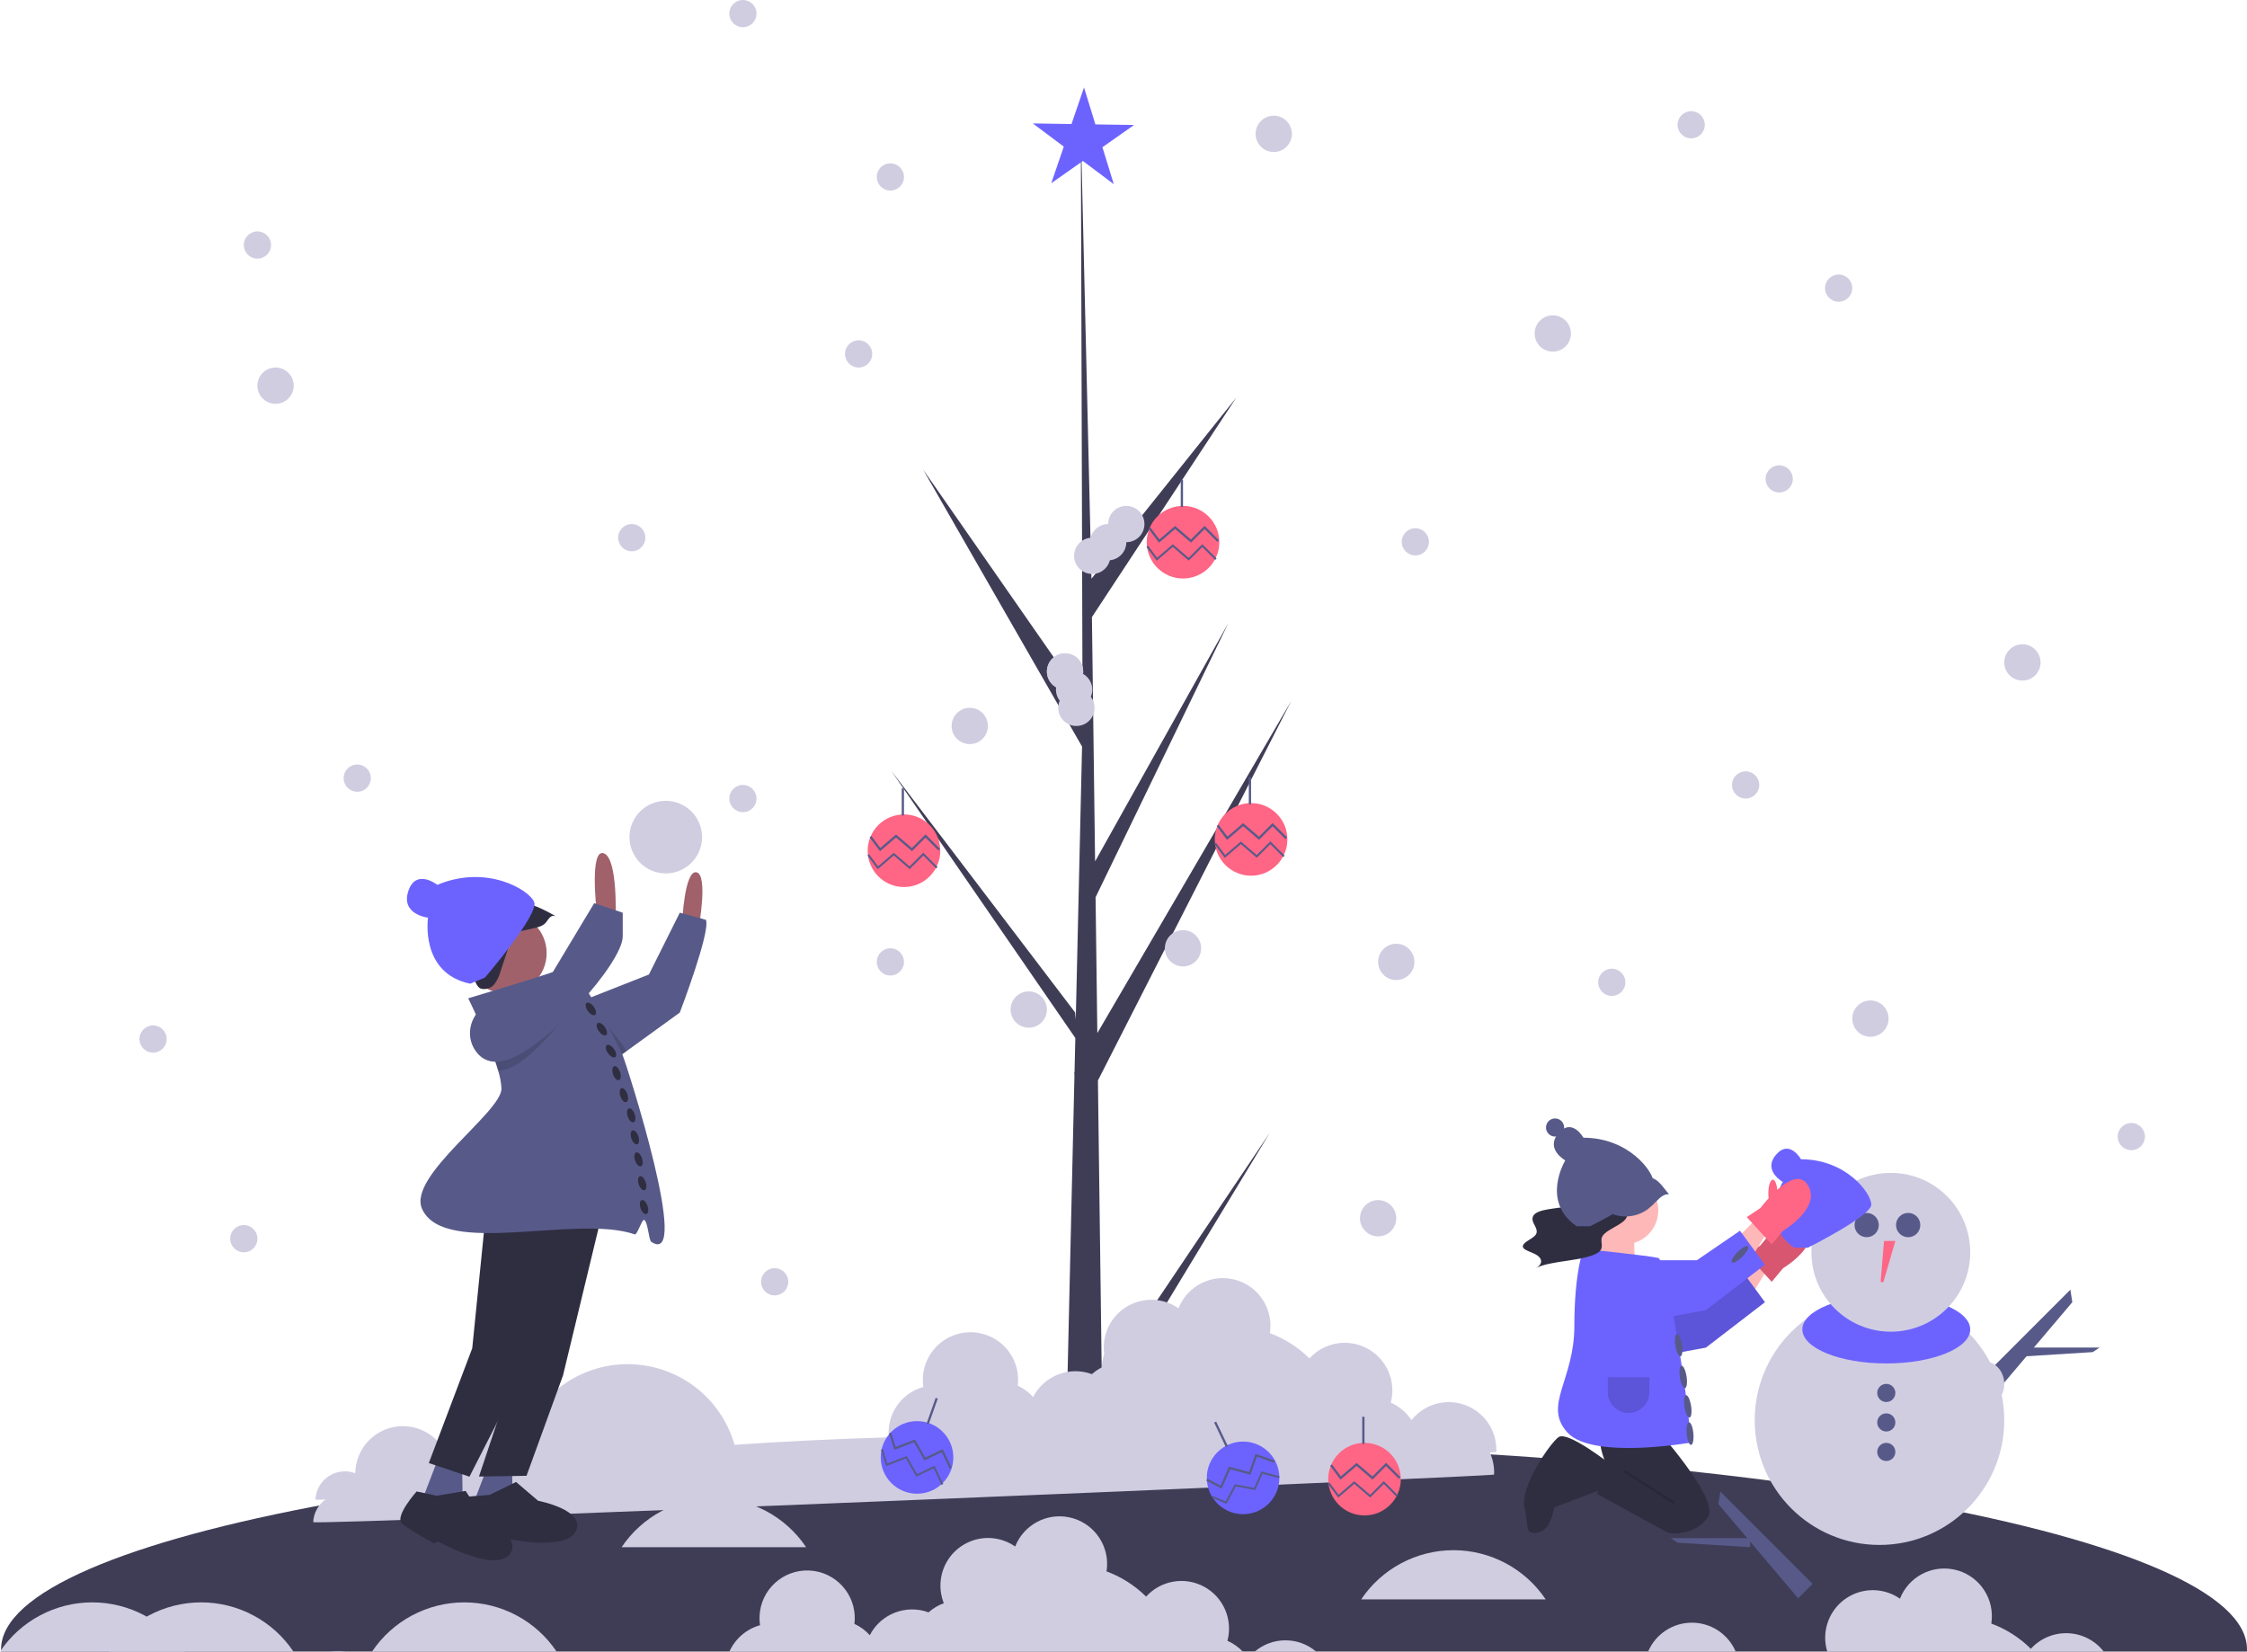
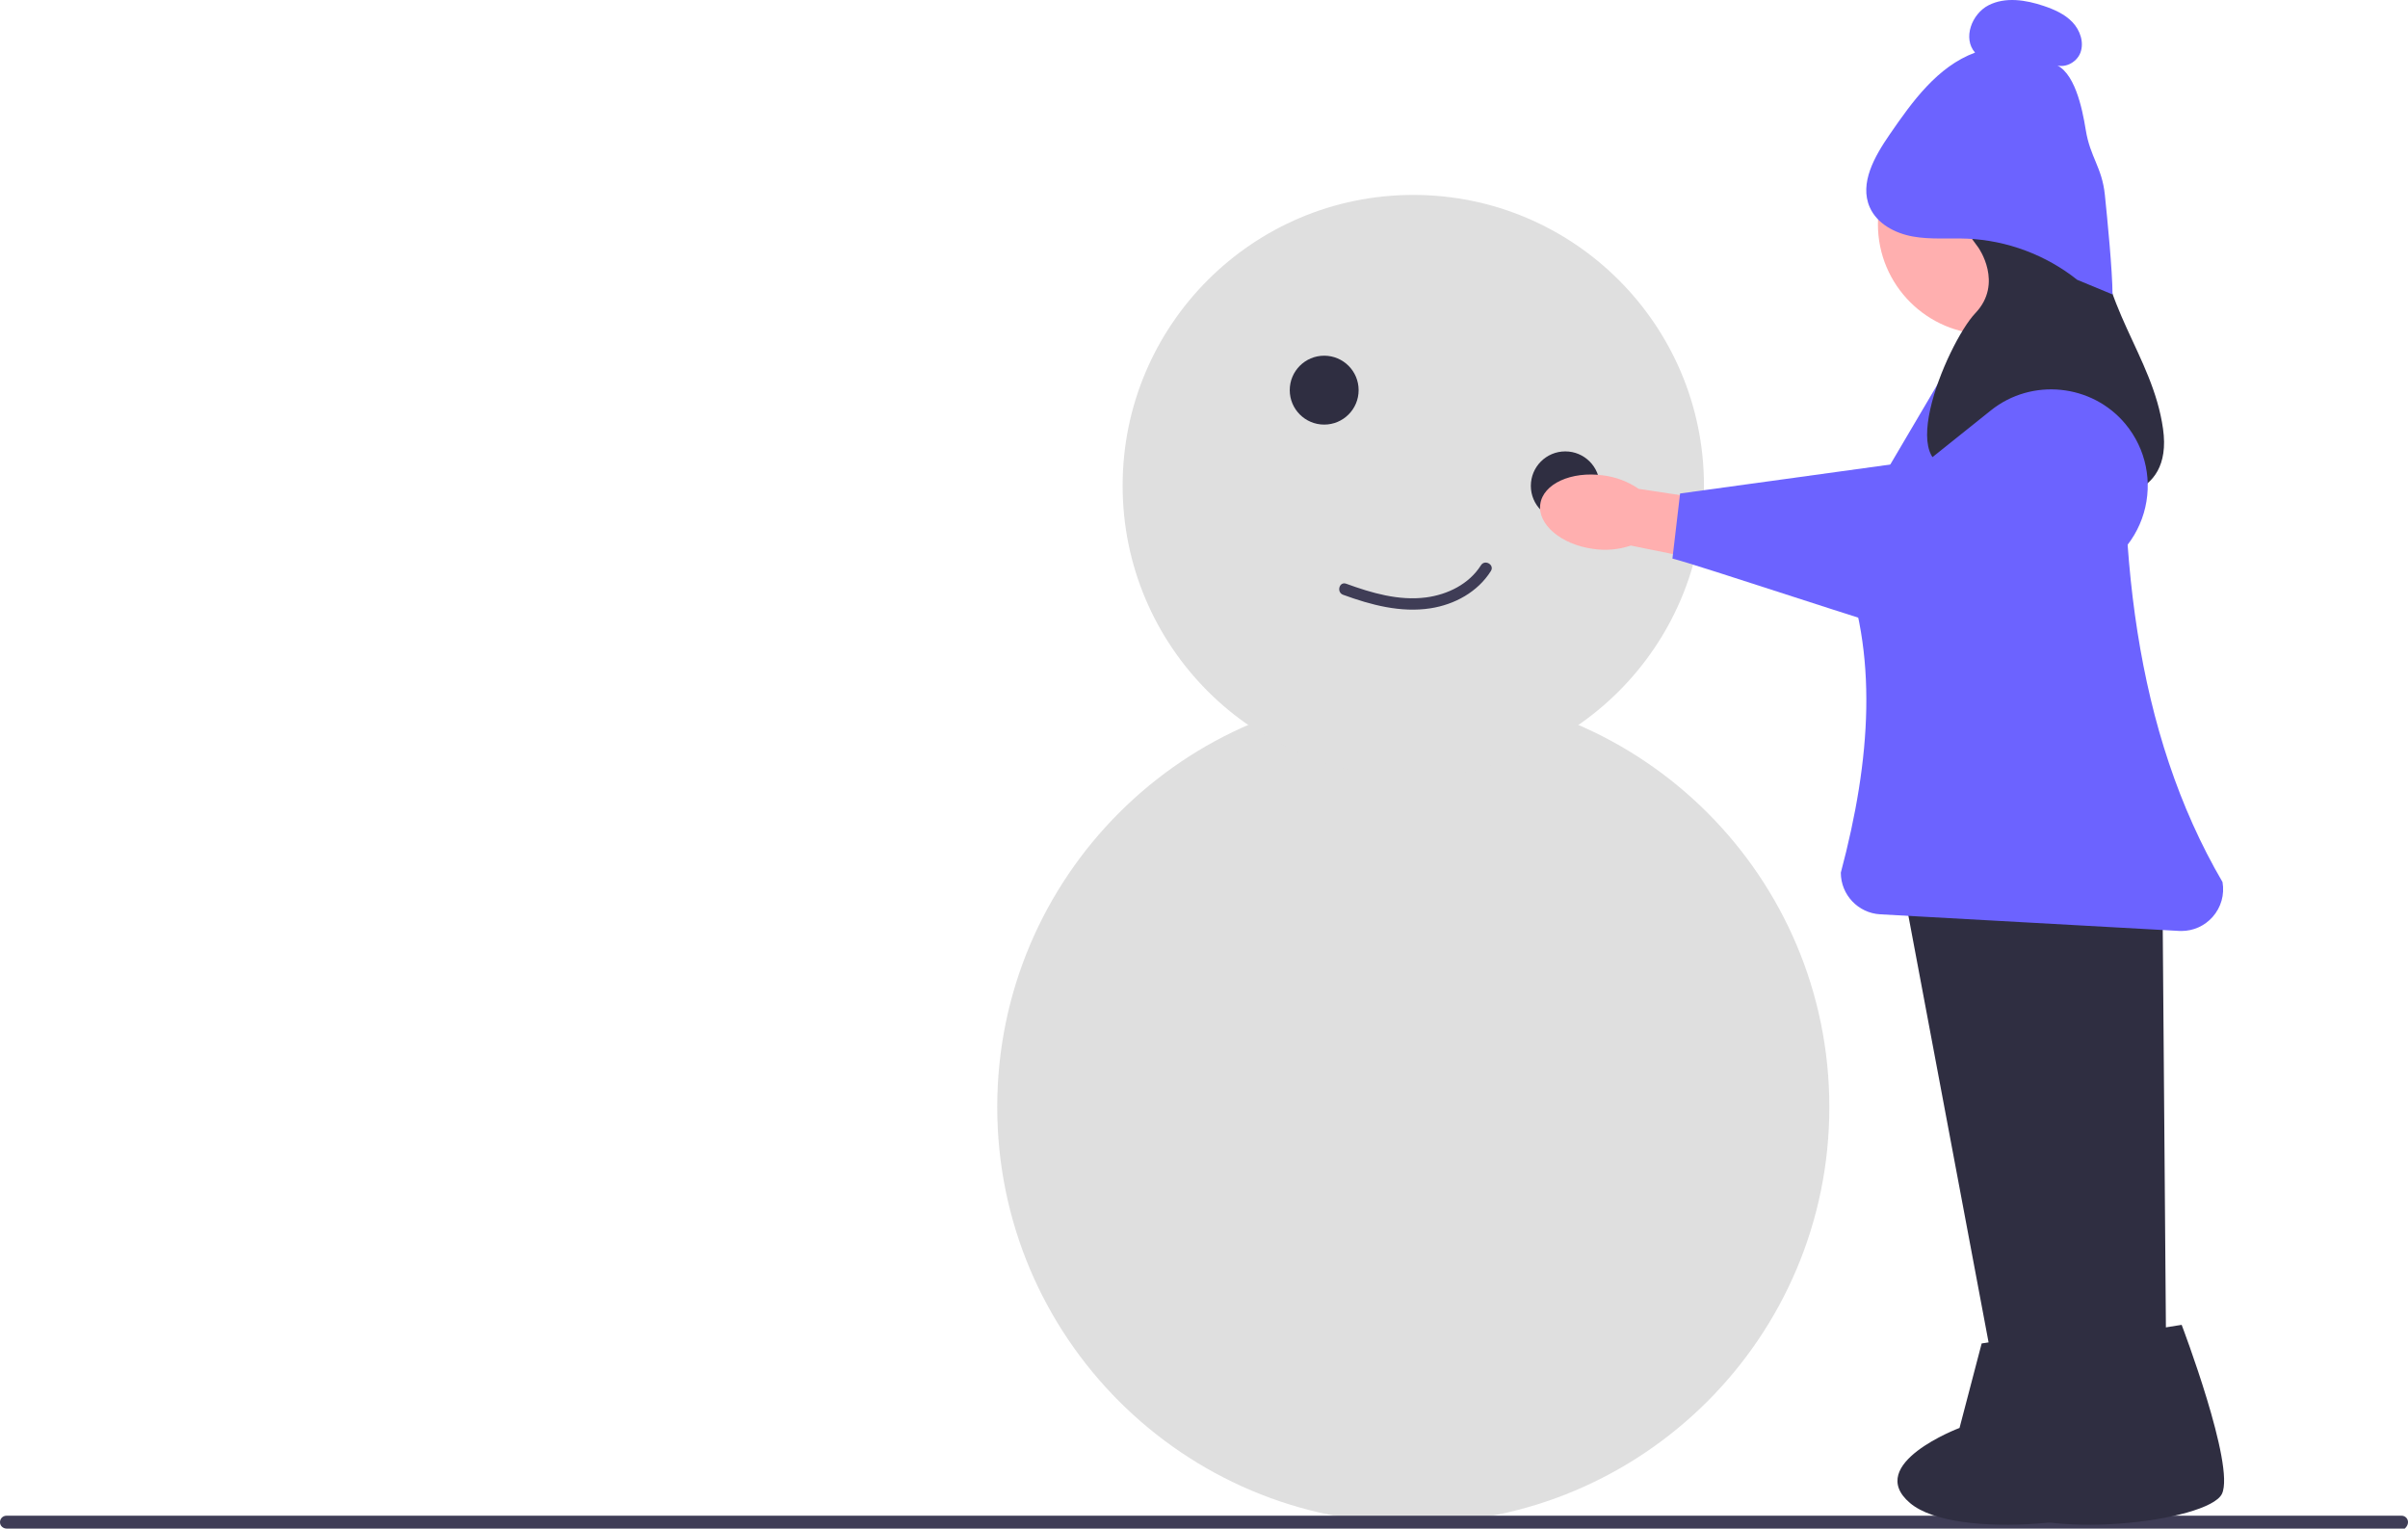
- <svg xmlns="http://www.w3.org/2000/svg" id="bbd1c8e1-0708-474d-a283-d1edf8e23e43" data-name="Layer 1" width="1136.626" height="835.426" viewBox="0 0 1136.626 835.426">
-   <path d="M840.827,654.791,834,679h28c-3.999-9.564-5.022-18.646-1.556-27Z" transform="translate(-31.68686 -32.28722)" fill="#ffb8b8" />
-   <path d="M1168.313,866.565c0,.379-.011.769-.034,1.148H32.261c-.023-.379-.034-.769-.034-1.148,0-57.596,254.323-104.279,568.043-104.279S1168.313,808.969,1168.313,866.565Z" transform="translate(-31.68686 -32.28722)" fill="#3f3d56" />
-   <circle cx="950.721" cy="718.374" r="63.116" fill="#d0cde1" />
-   <ellipse cx="954.164" cy="672.472" rx="42.46" ry="17.213" fill="#6c63ff" />
-   <circle cx="956.459" cy="633.455" r="40.165" fill="#d0cde1" />
-   <circle cx="944.242" cy="619.684" r="6.144" fill="#575a89" />
-   <circle cx="965.233" cy="619.684" r="6.144" fill="#575a89" />
-   <path d="M984.703,660.004,983.026,680.125a.75.75,0,0,0,1.467.272l5.948-20.393Z" transform="translate(-31.68686 -32.28722)" fill="#ff6584" />
-   <polygon points="916.882 801.169 909.579 808.472 869.244 760.834 870.222 754.508 916.882 801.169" fill="#575a89" />
-   <polygon points="885.31 778.047 885.31 782.638 848.588 780.343 845.145 778.047 885.31 778.047" fill="#575a89" />
-   <ellipse cx="913.999" cy="700.013" rx="10.328" ry="11.476" fill="#d0cde1" />
-   <polygon points="1000.626 699.036 1007.929 706.339 1048.264 658.701 1047.287 652.375 1000.626 699.036" fill="#575a89" />
-   <polygon points="1021.87 681.652 1021.87 686.242 1058.592 683.947 1062.035 681.652 1021.87 681.652" fill="#575a89" />
-   <ellipse cx="1003.509" cy="700.013" rx="10.328" ry="11.476" fill="#d0cde1" />
-   <circle cx="954.164" cy="704.603" r="4.59" fill="#575a89" />
-   <circle cx="954.164" cy="719.522" r="4.59" fill="#575a89" />
-   <circle cx="954.164" cy="734.44" r="4.59" fill="#575a89" />
-   <path d="M787.462,778.193a24.08,24.08,0,0,0-42.908-16.111,24.133,24.133,0,0,0-10.472-8.862A24.095,24.095,0,0,0,692.945,730.871a56.158,56.158,0,0,0-20.029-12.777,24.086,24.086,0,0,0-46.206-12.574,24.067,24.067,0,0,0-36.1,28.671,24.118,24.118,0,0,0-7.718,4.634,24.077,24.077,0,0,0-29.724,11.562,24.119,24.119,0,0,0-7.788-5.741c.071-.59.145-1.179.173-1.782a24.099,24.099,0,1,0-47.901,2.461A23.856,23.856,0,0,0,480.193,770.797c-27.043.794-53.125,2.061-78.049,3.774a56.238,56.238,0,0,0-103.524-11.341,24.088,24.088,0,0,0-37.028,27.831q-1.636.294-3.259.592c.038-.4.098-.793.116-1.199a24.099,24.099,0,1,0-48.146-2.23c-.012.25.007.493.003.742a14.905,14.905,0,0,0-20.181,13.258C190.038,804.114,787.419,779.13,787.462,778.193Z" transform="translate(-31.68686 -32.28722)" fill="#d0cde1" />
-   <path d="M40.225,418.769c.033-.105.068-.211.101-.316-.014.046-.032.09-.046.136Z" transform="translate(-31.68686 -32.28722)" fill="#2f2e41" />
-   <path d="M589.056,731.618l84.998-126.4L589.23,745.217l.177,14.223q-9.308.071-18.435-.31l4.216-182.829-.115-1.41.156-.273.403-17.276L482.549,422.197,575.522,544.411l.33,3.652,3.184-138.135L498.638,269.814l80.627,115.848-.842-286.18.002-.953.027.937,5.337,225.548,73.273-91.618L584.029,344.445l1.599,123.558,67.426-120.588L585.876,486.168l.89,68.705,98.056-167.978L587.065,578.841Z" transform="translate(-31.68686 -32.28722)" fill="#3f3d56" />
-   <circle cx="538.746" cy="339.679" r="9.181" fill="#d0cde1" />
-   <circle cx="598.419" cy="479.681" r="9.181" fill="#d0cde1" />
-   <circle cx="520.385" cy="510.665" r="9.181" fill="#d0cde1" />
-   <circle cx="490.549" cy="367.22" r="9.181" fill="#d0cde1" />
-   <path d="M584.204,381.146a9.172,9.172,0,0,0-4.675-7.994,9.177,9.177,0,1,0-13.6,6.808,8.989,8.989,0,0,0,1.805,6.75,9.184,9.184,0,1,0,15.729-1.947A9.146,9.146,0,0,0,584.204,381.146Z" transform="translate(-31.68686 -32.28722)" fill="#d0cde1" />
-   <path d="M601.417,288.194a9.181,9.181,0,0,0-9.181,9.18,9.176,9.176,0,0,0-8.891,6.929,9.179,9.179,0,1,0,9.748,11.389,9.179,9.179,0,0,0,8.323-9.137,9.18,9.18,0,0,0,0-18.361Z" transform="translate(-31.68686 -32.28722)" fill="#d0cde1" />
-   <circle cx="375.792" cy="403.942" r="6.885" fill="#d0cde1" />
-   <circle cx="450.384" cy="486.567" r="6.885" fill="#d0cde1" />
-   <circle cx="785.472" cy="168.692" r="9.181" fill="#d0cde1" />
-   <circle cx="855.473" cy="63.116" r="6.885" fill="#d0cde1" />
-   <circle cx="930.065" cy="145.74" r="6.885" fill="#d0cde1" />
-   <circle cx="1023.018" cy="335.088" r="9.181" fill="#d0cde1" />
-   <circle cx="899.999" cy="242.25" r="6.885" fill="#d0cde1" />
-   <circle cx="706.29" cy="486.567" r="9.181" fill="#d0cde1" />
-   <circle cx="815.309" cy="496.895" r="6.885" fill="#d0cde1" />
-   <circle cx="139.394" cy="195.086" r="9.181" fill="#d0cde1" />
-   <circle cx="130.214" cy="123.937" r="6.885" fill="#d0cde1" />
-   <circle cx="123.329" cy="626.569" r="6.885" fill="#d0cde1" />
-   <circle cx="391.858" cy="648.373" r="6.885" fill="#d0cde1" />
-   <circle cx="946.131" cy="515.256" r="9.181" fill="#d0cde1" />
-   <circle cx="1078.101" cy="574.929" r="6.885" fill="#d0cde1" />
-   <circle cx="319.562" cy="271.972" r="6.885" fill="#d0cde1" />
-   <circle cx="697.11" cy="616.241" r="9.181" fill="#d0cde1" />
-   <circle cx="375.792" cy="6.885" r="6.885" fill="#d0cde1" />
-   <circle cx="450.384" cy="89.51" r="6.885" fill="#d0cde1" />
-   <circle cx="434.318" cy="179.02" r="6.885" fill="#d0cde1" />
-   <circle cx="644.322" cy="67.706" r="9.181" fill="#d0cde1" />
-   <circle cx="715.931" cy="274.087" r="6.885" fill="#d0cde1" />
-   <circle cx="883.015" cy="397.057" r="6.885" fill="#d0cde1" />
-   <circle cx="180.707" cy="393.614" r="6.885" fill="#d0cde1" />
-   <circle cx="77.426" cy="525.584" r="6.885" fill="#d0cde1" />
-   <circle cx="336.775" cy="423.451" r="18.361" fill="#d0cde1" />
-   <polygon points="878.998 644.93 889.327 634.602 895.064 640.34 885.884 655.258 878.998 644.93" fill="#ffb8b8" />
-   <path d="M915.276,666.889l6.885-4.59s17.213-22.951,24.099-11.476-12.623,22.951-12.623,22.951l-5.738,6.885Z" transform="translate(-31.68686 -32.28722)" fill="#ff6584" />
-   <path d="M915.276,666.889l6.885-4.59s17.213-22.951,24.099-11.476-12.623,22.951-12.623,22.951l-5.738,6.885Z" transform="translate(-31.68686 -32.28722)" opacity="0.15" />
-   <polygon points="821.62 656.406 858.342 656.406 880.146 641.487 892.769 658.701 862.933 681.652 831.948 687.39 821.62 656.406" fill="#6c63ff" />
-   <polygon points="821.62 656.406 858.342 656.406 880.146 641.487 892.769 658.701 862.933 681.652 831.948 687.39 821.62 656.406" opacity="0.15" />
-   <path d="M868.226,753.53s33.279,36.722,27.542,45.903-18.361,9.181-20.656,8.033-35.574-19.509-35.574-19.509l4.59-14.918s-6.885-16.066,0-17.213S868.226,753.53,868.226,753.53Z" transform="translate(-31.68686 -32.28722)" fill="#2f2e41" />
-   <path d="M846.422,773.039s-21.804-17.213-26.394-13.771-19.509,25.246-17.213,35.574,0,13.771,6.885,12.623,8.033-12.623,8.033-12.623l24.099-9.181Z" transform="translate(-31.68686 -32.28722)" fill="#2f2e41" />
-   <rect x="865.356" y="769.552" width="1.148" height="29.925" transform="translate(-292.5179 1061.593) rotate(-57.52881)" opacity="0.15" />
-   <circle cx="821.62" cy="612.225" r="17.213" fill="#ffb8b8" />
-   <path d="M832.651,664.02s-4.59,11.476-4.59,39.017S811.995,743.202,824.618,756.973,887,762,887,762s-.537.425-.413-.437c1.148-8.033-11.476-91.805-16.066-92.953S832.651,664.02,832.651,664.02Z" transform="translate(-31.68686 -32.28722)" fill="#6c63ff" />
-   <polygon points="878.998 625.995 889.327 615.667 895.064 621.405 885.884 636.323 878.998 625.995" fill="#ffb8b8" />
-   <path d="M820.529,643.156c-3.801.557-7.997.982-10.688,2.142-3.53,1.522-3.325,3.806-2.366,5.8s2.458,4.071.858,6.005c-.93,1.124-2.833,2.089-4.318,3.123s-2.579,2.251-1.701,3.381c.917,1.181,3.726,1.98,5.699,2.957,4.263,2.112,4.323,5.3.141,7.435,3.599-2.166,10.468-3.132,16.767-4.054s13.069-2.147,15.711-4.503c2.694-2.403.189-5.201,1.587-7.757,1.195-2.186,5.099-3.986,8.218-5.88s5.576-4.227,3.524-6.319c-1.514-1.544-5.389-2.891-4.652-4.515.456-1.004,2.589-1.753,4.12-2.591s2.386-2.09.456-2.799c-7.008,1.264-14.143,2.459-21.054,3.797C828.568,640.205,826.044,643.156,820.529,643.156Z" transform="translate(-31.68686 -32.28722)" fill="#2f2e41" />
-   <polygon points="821.62 637.471 858.342 637.471 880.146 622.553 892.769 639.766 862.933 662.717 831.948 668.455 821.62 637.471" fill="#6c63ff" />
-   <path d="M946.138,663.447s32.132-16.066,32.132-21.804-12.623-22.951-35.574-22.951c0,0-5.738-10.328-12.623-2.295s3.443,13.771,3.443,13.771-12.623,20.656,5.738,33.279Z" transform="translate(-31.68686 -32.28722)" fill="#6c63ff" />
-   <circle cx="632.846" cy="424.598" r="18.361" fill="#ff6584" />
-   <polygon points="620.705 424.859 615.45 417.842 616.369 417.154 620.889 423.189 628.83 416.384 636.833 423.243 643.748 416.328 651.039 423.619 650.228 424.43 643.748 417.95 636.893 424.805 628.83 417.894 620.705 424.859" fill="#575a89" />
-   <polygon points="619.569 433.933 614.362 426.977 615.163 426.378 619.729 432.477 627.682 425.661 635.689 432.524 642.6 425.612 649.84 432.851 649.132 433.558 642.6 427.026 635.742 433.886 627.682 426.977 619.569 433.933" fill="#575a89" />
-   <rect x="631.699" y="393.04" width="1.148" height="13.771" fill="#575a89" />
-   <circle cx="598.419" cy="274.267" r="18.361" fill="#ff6584" />
-   <polygon points="586.278 274.529 581.023 267.511 581.942 266.823 586.462 272.859 594.403 266.053 602.406 272.913 609.321 265.997 616.612 273.288 615.801 274.099 609.321 267.62 602.466 274.475 594.403 267.564 586.278 274.529" fill="#575a89" />
-   <polygon points="585.142 283.601 579.935 276.647 580.736 276.047 585.302 282.147 593.256 275.33 601.262 282.193 608.173 275.282 615.413 282.521 614.706 283.228 608.173 276.696 601.315 283.556 593.256 276.647 585.142 283.601" fill="#575a89" />
-   <rect x="597.272" y="242.709" width="1.148" height="13.771" fill="#575a89" />
-   <circle cx="457.269" cy="430.336" r="18.361" fill="#ff6584" />
-   <polygon points="445.128 430.597 439.873 423.579 440.792 422.891 445.312 428.927 453.253 422.121 461.255 428.981 468.171 422.065 475.462 429.357 474.651 430.168 468.171 423.688 461.316 430.543 453.253 423.632 445.128 430.597" fill="#575a89" />
-   <polygon points="443.992 439.67 438.785 432.716 439.586 432.116 444.152 438.215 452.105 431.399 460.112 438.262 467.024 431.35 474.262 438.589 473.555 439.296 467.024 432.765 460.165 439.623 452.105 432.716 443.992 439.67" fill="#575a89" />
-   <rect x="456.122" y="398.778" width="1.148" height="13.771" fill="#575a89" />
-   <polygon points="563.405 93.16 547.768 81.426 531.776 92.672 538.104 74.174 522.466 62.439 542.014 62.741 548.342 44.243 554.096 62.928 573.644 63.23 557.652 74.476 563.405 93.16" fill="#6c63ff" />
-   <path d="M788.58,766.752a24.08,24.08,0,0,0-42.908-16.111,24.133,24.133,0,0,0-10.472-8.862,24.095,24.095,0,0,0-41.136-22.349,56.158,56.158,0,0,0-20.029-12.777,24.086,24.086,0,0,0-46.206-12.574,24.067,24.067,0,0,0-36.1,28.671,24.118,24.118,0,0,0-7.718,4.634A24.077,24.077,0,0,0,554.287,738.947a24.12,24.12,0,0,0-7.788-5.741c.071-.59.145-1.179.173-1.782a24.099,24.099,0,1,0-47.901,2.461,23.856,23.856,0,0,0-17.46,25.471c-27.043.794-53.125,2.061-78.049,3.774a56.238,56.238,0,0,0-103.524-11.341,24.088,24.088,0,0,0-37.028,27.831q-1.636.294-3.259.592c.038-.4.098-.793.116-1.199a24.099,24.099,0,1,0-48.146-2.23c-.012.25.007.493.003.742a14.905,14.905,0,0,0-20.181,13.258C191.156,792.673,788.537,767.689,788.58,766.752Z" transform="translate(-31.68686 -32.28722)" fill="#d0cde1" />
-   <path d="M203.706,867.437a26.06,26.06,0,0,1,2.708.275h-7.585A22.856,22.856,0,0,1,203.706,867.437Z" transform="translate(-31.68686 -32.28722)" fill="#d0cde1" />
-   <path d="M313.23,867.713H219.887a56.211,56.211,0,0,1,93.343,0Z" transform="translate(-31.68686 -32.28722)" fill="#d0cde1" />
-   <path d="M125.03,867.713H31.687a56.211,56.211,0,0,1,93.343,0Z" transform="translate(-31.68686 -32.28722)" fill="#d0cde1" />
-   <path d="M180.113,867.713H86.77a56.211,56.211,0,0,1,93.343,0Z" transform="translate(-31.68686 -32.28722)" fill="#d0cde1" />
-   <path d="M439.462,814.925H346.119a56.211,56.211,0,0,1,93.343,0Z" transform="translate(-31.68686 -32.28722)" fill="#d0cde1" />
-   <path d="M813.567,841.319h-93.343a56.211,56.211,0,0,1,93.343,0Z" transform="translate(-31.68686 -32.28722)" fill="#d0cde1" />
-   <path d="M652.576,862.273a24.436,24.436,0,0,1,7.758,5.439h-259.682a24.179,24.179,0,0,1,15.492-13.335,23.535,23.535,0,0,1-.241-4.694,24.096,24.096,0,1,1,48.14,2.238c-.023.597-.092,1.182-.172,1.779a24.03,24.03,0,0,1,7.792,5.738,24.085,24.085,0,0,1,29.722-11.556,24.029,24.029,0,0,1,7.723-4.636,23.807,23.807,0,0,1-1.687-9.995,24.072,24.072,0,0,1,37.789-18.682,24.088,24.088,0,0,1,46.476,9.949,24.866,24.866,0,0,1-.275,2.628,56.21,56.21,0,0,1,20.025,12.772,24.09,24.09,0,0,1,41.14,22.355Z" transform="translate(-31.68686 -32.28722)" fill="#d0cde1" />
-   <path d="M909.664,867.713H865.368a24.091,24.091,0,0,1,44.296,0Z" transform="translate(-31.68686 -32.28722)" fill="#d0cde1" />
-   <path d="M1095.845,867.713H955.991a23.247,23.247,0,0,1-1.021-8.067A24.072,24.072,0,0,1,992.759,840.963a24.088,24.088,0,0,1,46.476,9.949,24.869,24.869,0,0,1-.275,2.628,56.21,56.21,0,0,1,20.025,12.772,24.1,24.1,0,0,1,36.86,1.4Z" transform="translate(-31.68686 -32.28722)" fill="#d0cde1" />
-   <path d="M697.422,867.713H666.392a24.023,24.023,0,0,1,31.03,0Z" transform="translate(-31.68686 -32.28722)" fill="#d0cde1" />
-   <circle cx="256.07" cy="482.13" r="20.446" fill="#a0616a" />
-   <path d="M292.567,488.346c7.285.456,14.044,3.835,20.361,7.491a2.637,2.637,0,0,0-3.183.628c-.843.817-1.373,1.908-2.184,2.757-1.508,1.577-3.769,2.123-5.899,2.597l-9.926,2.208-9.206,2.048a18.718,18.718,0,0,1-7.05.648c-2.343-.386-4.663-1.898-5.275-4.193-.851-3.188,5.487-7.932,7.811-9.852A21.103,21.103,0,0,1,292.567,488.346Z" transform="translate(-31.68686 -32.28722)" fill="#2f2e41" />
-   <path d="M273.864,505.075c4.292-6.026,10.989-9.944,17.708-13.324-1.13.447-1.418,1.912-1.114,3.102s1.025,2.265,1.373,3.445c.648,2.194-.052,4.454-.749,6.56l-3.246,9.815-3.011,9.103a17.854,17.854,0,0,1-3.152,6.449,6.552,6.552,0,0,1-6.658,2.177c-3.382-1.071-4.374-9.226-4.903-12.318A20.479,20.479,0,0,1,273.864,505.075Z" transform="translate(-31.68686 -32.28722)" fill="#2f2e41" />
-   <path d="M376.757,498.781s1.203-26.46,7.216-25.257,1.203,27.662,1.203,27.662Z" transform="translate(-31.68686 -32.28722)" fill="#a0616a" />
-   <path d="M375.557,544.486l-27.022,19.571-7.86,5.688-20.443-28.869,12.76-5.03,26.93-10.607,15.636-31.273,13.224,3.61C391.193,503.59,375.557,544.486,375.557,544.486Z" transform="translate(-31.68686 -32.28722)" fill="#575a89" />
-   <path d="M333.46,492.768s-3.608-31.271,3.608-28.865,6.014,32.473,6.014,32.473Z" transform="translate(-31.68686 -32.28722)" fill="#a0616a" />
-   <polygon points="246.996 740.808 240.056 758.957 259.389 764.676 259.021 740.625 246.996 740.808" fill="#575a89" />
-   <polygon points="304.028 616.042 284.798 695.725 266.329 746.527 242.277 746.895 264.133 681.606 272.651 609.305 304.028 616.042" fill="#2f2e41" />
-   <path d="M269.048,789.267s-7.322,15.586-2.385,17.72,18.348,5,18.348,5l1.841-1.548s30.984,6.946,36.172-3.703-19.163-15.314-19.163-15.314l-11.13-9.498L279.362,788.451Z" transform="translate(-31.68686 -32.28722)" fill="#2f2e41" />
-   <polygon points="221.686 737.587 214.747 755.736 234.08 761.455 233.712 737.403 221.686 737.587" fill="#575a89" />
-   <polygon points="245.978 611.51 238.879 681.993 216.913 740.066 237.467 746.968 268.999 685.141 283.547 613.95 245.978 611.51" fill="#2f2e41" />
-   <path d="M242.438,786.716s-11.475,12.839-7.355,16.297,16.15,10.04,16.15,10.04l2.207-.957s27.701,15.52,35.719,6.801-13.981-20.157-13.981-20.157l-7.947-12.285-14.677,2.43Z" transform="translate(-31.68686 -32.28722)" fill="#2f2e41" />
-   <path d="M348.534,564.056l-7.86,5.688-20.443-28.869,5.688-1.011c.316.52,5.243.39,5.568.928C337.454,550.564,346.057,558.823,348.534,564.056Z" transform="translate(-31.68686 -32.28722)" opacity="0.15" />
-   <path d="M361.182,660.5c-1.392-.901-1.717-10.313-3.712-11.136-1.012-.417-3.491,7.727-4.639,7.33-29.82-10.318-96.481,11.8-107.645-12.898-7.506-16.605,40.163-48.802,40.163-60.828a35.339,35.339,0,0,0-1.652-9.011c-2.274-7.962-6.505-17.984-9.92-25.547-2.923-6.477-5.262-11.145-5.262-11.145s35.068-10.421,46.306-14.448c1.429-.51,2.468-.919,3.007-1.188,2.153-1.076,7.684,6.533,13.353,15.803,6.978,11.423,14.179,25.38,15.506,28.702C349.091,572.148,381.626,673.733,361.182,660.5Z" transform="translate(-31.68686 -32.28722)" fill="#575a89" />
-   <path d="M326.848,535.224c-13.019,15.673-27.032,34.409-39.095,37.954a20.032,20.032,0,0,1-4.055.78c-2.274-7.962-6.505-17.984-9.92-25.547a16.405,16.405,0,0,1,4.909-3.684L311.304,528.673l3.517-5.855c1.429-.51,2.468-.919,3.007-1.188C319.981,520.553,321.178,525.954,326.848,535.224Z" transform="translate(-31.68686 -32.28722)" opacity="0.15" />
-   <path d="M278.685,540.088c-8.909,4.386-12.155,15.783-6.383,23.863,2.995,4.193,7.787,6.843,15.454,4.588,20.446-6.014,58.933-49.311,58.933-62.541V493.971l-14.433-4.811-20.954,34.871Z" transform="translate(-31.68686 -32.28722)" fill="#575a89" />
-   <ellipse cx="330.559" cy="542.648" rx="1.856" ry="3.712" transform="translate(-285.4246 260.6943) rotate(-35.51518)" fill="#2f2e41" />
-   <ellipse cx="336.127" cy="552.856" rx="1.856" ry="3.712" transform="translate(-290.3186 265.8278) rotate(-35.51518)" fill="#2f2e41" />
-   <ellipse cx="340.767" cy="563.991" rx="1.856" ry="3.712" transform="translate(-295.9243 270.5948) rotate(-35.51518)" fill="#2f2e41" />
-   <ellipse cx="343.551" cy="575.127" rx="1.856" ry="3.712" transform="translate(-199.2053 109.7042) rotate(-18.86655)" fill="#2f2e41" />
-   <ellipse cx="347.263" cy="586.263" rx="1.856" ry="3.712" transform="translate(-202.6068 111.5028) rotate(-18.86655)" fill="#2f2e41" />
-   <ellipse cx="350.975" cy="596.47" rx="1.856" ry="3.712" transform="translate(-205.7081 113.2515) rotate(-18.86655)" fill="#2f2e41" />
-   <ellipse cx="352.831" cy="607.606" rx="1.856" ry="3.712" transform="translate(-209.2093 114.4499) rotate(-18.86655)" fill="#2f2e41" />
-   <ellipse cx="354.687" cy="618.742" rx="1.856" ry="3.712" transform="translate(-212.7105 115.6483) rotate(-18.86655)" fill="#2f2e41" />
-   <ellipse cx="356.543" cy="630.805" rx="1.856" ry="3.712" transform="translate(-216.5117 116.8966) rotate(-18.86655)" fill="#2f2e41" />
-   <ellipse cx="357.471" cy="642.869" rx="1.856" ry="3.712" transform="translate(-220.3628 117.8448) rotate(-18.86655)" fill="#2f2e41" />
-   <path d="M277.019,526.762s27.472-32.026,24.86-38.238-24.118-19.101-48.966-8.649c0,0-10.915-8.569-14.712,3.263s9.998,13.342,9.998,13.342-4.261,28.112,21.366,33.418Z" transform="translate(-31.68686 -32.28722)" fill="#6c63ff" />
-   <circle cx="690.224" cy="748.211" r="18.361" fill="#ff6584" />
-   <polygon points="678.083 748.472 672.828 741.454 673.747 740.766 678.267 746.802 686.208 739.996 694.211 746.856 701.126 739.94 708.417 747.231 707.606 748.043 701.126 741.563 694.271 748.418 686.208 741.507 678.083 748.472" fill="#575a89" />
-   <polygon points="676.947 757.545 671.74 750.59 672.541 749.99 677.107 756.09 685.06 749.274 693.067 756.137 699.979 749.225 707.217 756.464 706.51 757.171 699.979 750.64 693.12 757.498 685.06 750.591 676.947 757.545" fill="#575a89" />
-   <rect x="689.077" y="716.653" width="1.148" height="13.771" fill="#575a89" />
-   <circle cx="628.808" cy="747.565" r="18.361" fill="#6c63ff" />
-   <polygon points="617.968 753.039 610.199 748.976 610.731 747.959 617.413 751.454 621.64 741.888 631.82 744.623 635.074 735.4 644.798 738.831 644.416 739.913 635.774 736.864 632.548 746.006 622.292 743.25 617.968 753.039" fill="#575a89" />
-   <polygon points="620.399 760.74 613.173 757.656 613.565 756.736 619.952 759.463 624.625 750.787 634.373 752.605 638.067 744.316 647.219 746.744 646.964 747.711 638.633 745.502 634.965 753.732 625.16 751.904 620.399 760.74" fill="#575a89" />
-   <rect x="648.758" y="750.957" width="1.148" height="13.771" transform="translate(-295.1298 322.0713) rotate(-25.5621)" fill="#575a89" />
-   <circle cx="463.871" cy="737.224" r="18.361" fill="#6c63ff" />
-   <polygon points="452.335 733.43 449.715 725.064 450.81 724.721 453.064 731.916 462.817 728.141 468.081 737.273 476.903 733.053 481.353 742.355 480.317 742.85 476.363 734.583 467.618 738.766 462.314 729.566 452.335 733.43" fill="#575a89" />
-   <polygon points="476.247 751.094 472.261 742.761 463.51 746.945 458.209 737.75 448.244 741.607 445.649 733.316 446.603 733.017 448.879 740.289 458.648 736.508 463.914 745.644 472.732 741.427 477.149 750.662 476.247 751.094" fill="#575a89" />
-   <rect x="496.342" y="745.48" width="13.771" height="1.148" transform="translate(-399.4572 940.0359) rotate(-70.5621)" fill="#575a89" />
-   <ellipse cx="883.123" cy="728.77" rx="1.707" ry="5.738" transform="translate(-134.8578 114.9019) rotate(-9.00383)" fill="#575a89" />
-   <ellipse cx="880.828" cy="712.704" rx="1.707" ry="5.738" transform="translate(-132.3717 114.3447) rotate(-9.00383)" fill="#575a89" />
-   <ellipse cx="885.418" cy="743.688" rx="1.707" ry="5.738" transform="translate(-137.1642 115.4449) rotate(-9.00383)" fill="#575a89" />
-   <ellipse cx="886.565" cy="757.459" rx="1.707" ry="5.738" transform="translate(-98.36678 53.55751) rotate(-5.34291)" fill="#575a89" />
-   <ellipse cx="911.812" cy="666.802" rx="5.738" ry="1.707" transform="translate(-236.1234 807.7628) rotate(-45)" fill="#575a89" />
-   <path d="M869.723,637.586c-2.426-.275-4.499,1.617-6.201,3.368a37.552,37.552,0,0,1-4.65,4.274,19.1,19.1,0,0,1-17.472,2.485c.144.052,5.551-7.109,6.147-7.768a75.276,75.276,0,0,1,7.251-7.006c1.924-1.625,4.572-4.408,7.326-3.202C865.022,631.006,867.664,635.254,869.723,637.586Z" transform="translate(-31.68686 -32.28722)" fill="#2f2e41" />
-   <path d="M836.094,652.545s32.132-16.066,32.132-21.804-12.623-22.951-35.574-22.951c0,0-5.738-10.328-12.623-2.295s3.443,13.771,3.443,13.771-12.623,20.656,5.738,33.279Z" transform="translate(-31.68686 -32.28722)" fill="#575a89" />
-   <path d="M875.936,636.397c-2.426-.275-4.499,1.617-6.201,3.368a37.55,37.55,0,0,1-4.65,4.274,19.1,19.1,0,0,1-17.472,2.485c.144.052,5.551-7.109,6.147-7.768a75.275,75.275,0,0,1,7.251-7.006c1.924-1.625,4.572-4.408,7.326-3.202C871.236,629.817,873.877,634.065,875.936,636.397Z" transform="translate(-31.68686 -32.28722)" fill="#575a89" />
-   <path d="M946.26,631.889c-3.654-6.09-10.217-2.484-15.572,2.242-.261-2.941-1.153-5.111-2.215-5.111-1.268,0-2.295,3.083-2.295,6.885a19.45,19.45,0,0,0,.16,2.515c-2.507,2.718-4.177,4.945-4.177,4.945l-6.885,4.59,12.623,13.771,5.738-6.885S953.145,643.364,946.26,631.889Z" transform="translate(-31.68686 -32.28722)" fill="#ff6584" />
-   <circle cx="786.62" cy="570.339" r="4.59" fill="#575a89" />
-   <path d="M845,729v7.5a10.5,10.5,0,0,0,21,0V729Z" transform="translate(-31.68686 -32.28722)" fill="#6c63ff" />
-   <path d="M845,729v7.5a10.5,10.5,0,0,0,21,0V729Z" transform="translate(-31.68686 -32.28722)" opacity="0.15" />
+ <svg xmlns="http://www.w3.org/2000/svg" id="uuid-0846f547-a288-48ee-8ed2-da0cde49bde2" width="629.232" height="399.332" viewBox="0 0 629.232 399.332">
+   <circle cx="369.306" cy="289.205" r="108.717" fill="#dfdfdf" />
+   <circle cx="369.306" cy="126.875" r="75.953" fill="#dfdfdf" />
+   <path d="m.022,397.927c.13.828.902,1.406,1.74,1.406h626.621c1.65-1.508.636-3.367-.834-3.367H1.684c-1.025,0-1.828.903-1.662,1.962Z" fill="#3f3d56" />
+   <polygon points="495.523 222.422 520.523 355.422 544.523 353.422 543.523 227.422 495.523 222.422" fill="#2f2e41" />
+   <path d="m548.588,346.105l-30.763,4.86-5.782,22.068s-24.978,9.4-12.943,19.614c12.036,10.214,56.498,4.933,60.014-2.394s-10.526-44.149-10.526-44.149Z" fill="#2f2e41" />
+   <polygon points="517.023 222.422 542.023 355.422 566.023 353.422 565.023 227.422 517.023 222.422" fill="#2f2e41" />
+   <path d="m570.088,346.105l-30.763,4.86-5.782,22.068s-24.978,9.4-12.943,19.614c12.036,10.214,56.498,4.933,60.014-2.394s-10.526-44.149-10.526-44.149Z" fill="#2f2e41" />
+   <path d="m570.027,243.212c-.205,0-.41-.006-.616-.018l-78.085-4.338c-5.777-.321-10.302-5.104-10.302-10.891,7.903-29.629,9.829-57.447,0-81.706,0-1.946.522-3.86,1.51-5.537l29.256-49.647c1.529-2.595,4.09-4.457,7.026-5.108,5.48-1.217,15.856-3.562,23.772-5.597h0c2.945-.758,6.097-.246,8.648,1.4,2.583,1.667,4.297,4.254,4.826,7.283-3.414,53.456,1.802,102.222,24.698,141.373.576,3.296-.369,6.622-2.592,9.123-2.086,2.348-5.025,3.662-8.141,3.662Z" fill="#6c63ff" />
+   <g>
+     <polygon points="540.418 75.586 541.072 101.09 522.106 106.976 514.913 101.09 512.951 79.509 540.418 75.586" fill="#ffafaf" />
+     <circle cx="519.491" cy="58.582" r="28.775" fill="#ffafaf" />
+     <path d="m495.294,43.541s4.393-9.092,6.747-2.378c2.354,6.714,14.912,23.498,14.912,23.498,0,0,6.671,9.324-.785,17.157-7.456,7.833-23.545,45.876-1.177,39.536,22.368-6.341,33.748,8.579,33.748,8.579,0,0,19.228,1.492,16.481-17.903-2.747-19.395-16.874-32.076-16.874-55.574,0-23.498-13.342-33.568-21.19-32.449-7.848,1.119-36.571,1.26-31.862,19.535Z" fill="#2f2e41" />
+   </g>
+   <path d="m542.78,73.091c-8.13-6.482-18.349-10.301-28.738-10.742-4.73-.2-9.514.276-14.174-.56-4.66-.835-9.383-3.315-11.288-7.649-2.762-6.286,1.291-13.315,5.181-18.972,5.944-8.645,12.499-17.78,22.337-21.424-3.272-3.71-.874-10.119,3.53-12.372,4.404-2.252,9.751-1.401,14.438.183,2.744.927,5.489,2.139,7.484,4.238,1.995,2.099,3.094,5.261,2.079,7.974-1.014,2.713-4.549,4.403-7.036,2.919,5.476,1.59,7.521,11.606,8.429,17.236,1.162,7.203,4.253,9.743,5,17,.641,6.231,1.976,19.736,2,26" fill="#6c63ff" />
+   <circle cx="346.023" cy="101.922" r="9" fill="#2f2e41" />
+   <circle cx="409.023" cy="126.922" r="9" fill="#2f2e41" />
+   <g>
+     <path d="m418.905,124.187c3.336.415,6.524,1.622,9.298,3.521l13.24,1.999,39.219,4.544,17.9,8.657-7.098,14.035-50.78-11.473-14.528-2.951c-3.186,1.077-6.583,1.375-9.907.868-8.333-1.15-14.493-6.382-13.76-11.684.733-5.303,8.081-8.667,16.417-7.516Z" fill="#ffafaf" />
+     <path d="m497.523,164.922c-2.001,0-54.456-17.565-60.5-19h0l2-17,65.321-8.997,15.908-12.727c10.666-8.532,26.438-6.923,35.159,3.588h0c5.378,6.481,7.164,15.174,4.777,23.25-2.387,8.078-8.612,14.402-16.65,16.92-44.617,13.966-45.669,13.966-46.015,13.966Z" fill="#6c63ff" />
+   </g>
+   <path d="m350.971,155.384c7.261,2.649,15.028,4.731,22.805,3.533,6.313-.973,12.34-4.25,15.799-9.731,1.033-1.638-1.562-3.145-2.59-1.514-3.104,4.92-8.707,7.664-14.355,8.402-7.112.929-14.249-1.17-20.86-3.583-1.817-.663-2.6,2.235-.798,2.893h0Z" fill="#3f3d56" />
</svg>
